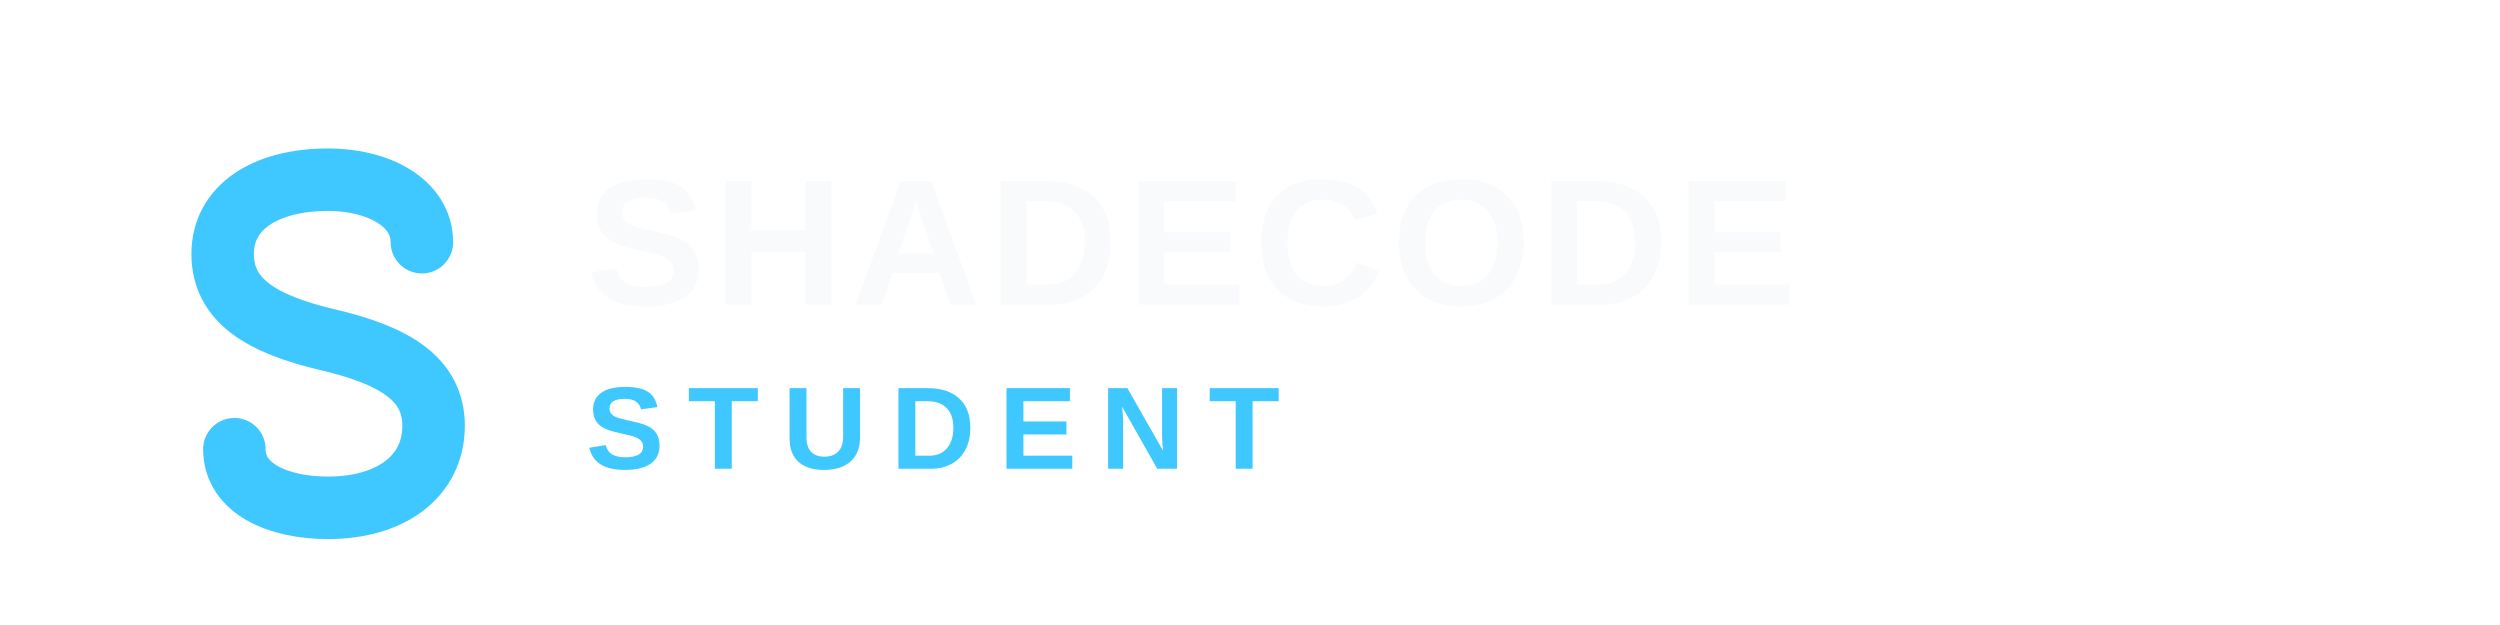
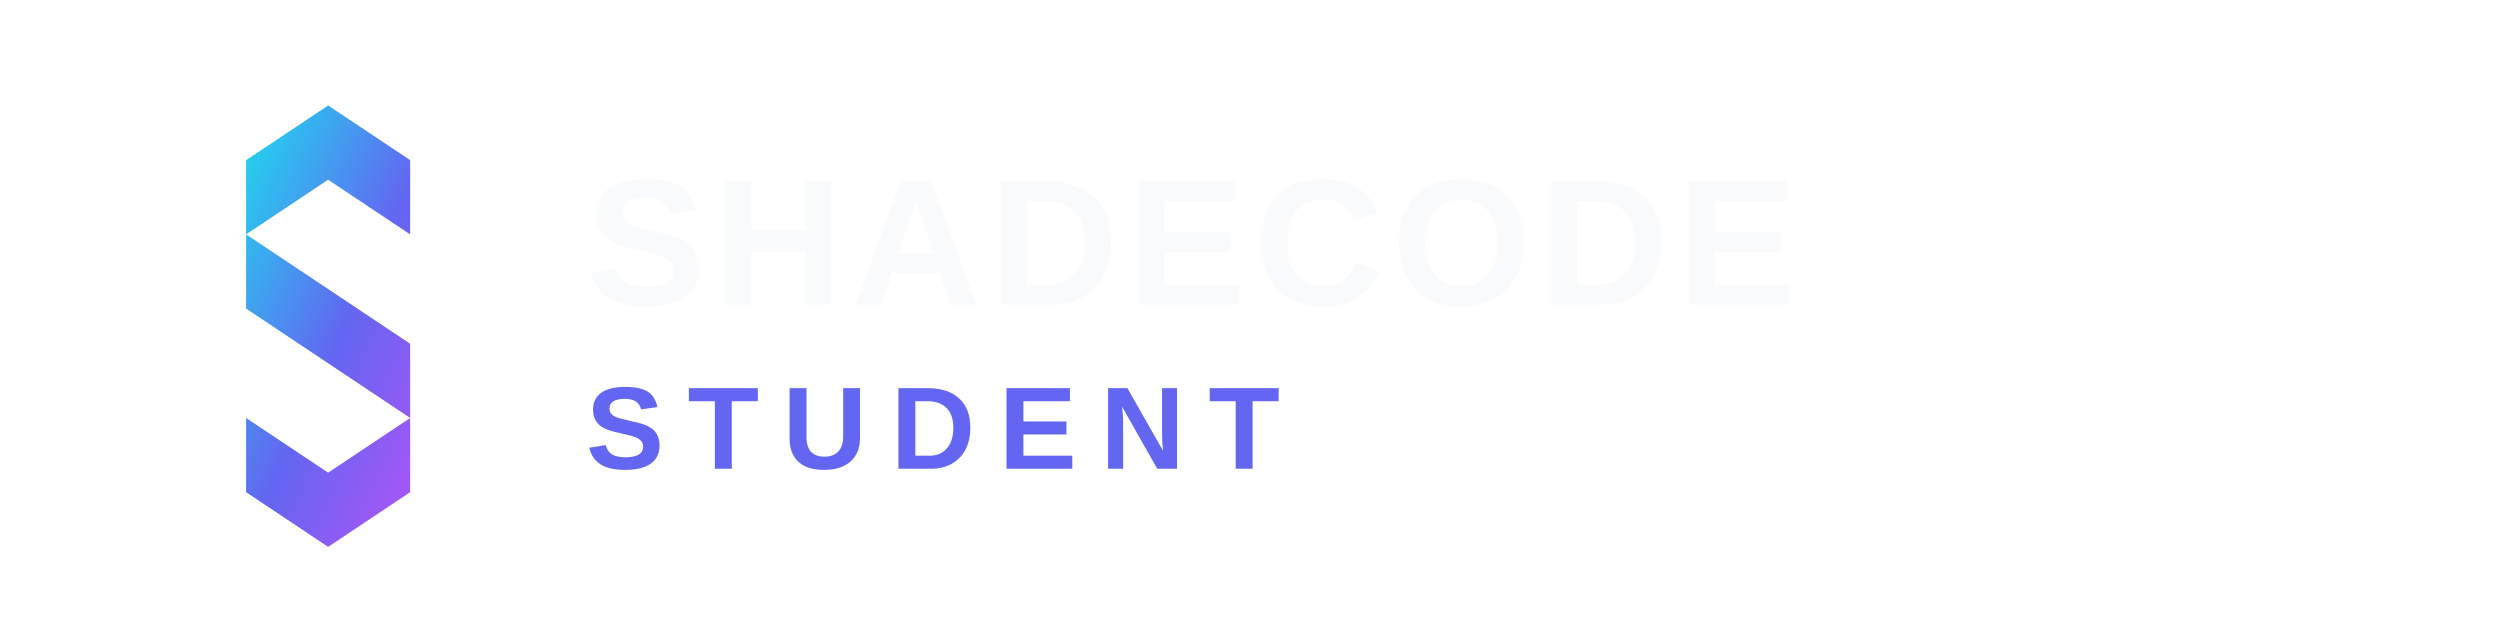
<svg xmlns="http://www.w3.org/2000/svg" viewBox="0 0 640 160" role="img" aria-labelledby="title desc">
-   <path fill="none" stroke="#3FC8FF" stroke-width="16" stroke-linecap="round" stroke-linejoin="round" d="M108 62C108 52 97 46 84 46C68 46 57 53 57 65C57 77 67 83 84 87C101 91 111 97 111 109C111 122 100 130 84 130C71 130 60 125 60 115" />
+   <defs>
+     <linearGradient id="shadecodeLogoGradient" x1="10%" y1="0%" x2="90%" y2="100%">
+       <stop offset="0%" stop-color="#22D3EE" />
+       <stop offset="55%" stop-color="#6366F1" />
+       <stop offset="100%" stop-color="#A855F7" />
+     </linearGradient>
+   </defs>
+   <path fill="url(#shadecodeLogoGradient)" d="M105 41L84 27L63 41V60L84 74L105 88V107L84 121L63 107V126L84 140L105 126V107L84 93L63 79V60L84 46L105 60Z" />
  <text x="150" y="78" font-family="Arial, Helvetica, sans-serif" font-weight="800" font-size="46" letter-spacing="2" fill="#F8FAFC">SHADECODE</text>
-   <text x="150" y="120" font-family="Arial, Helvetica, sans-serif" font-weight="700" font-size="30" letter-spacing="6" fill="#3FC8FF">STUDENT</text>
+   <text x="150" y="120" font-family="Arial, Helvetica, sans-serif" font-weight="700" font-size="30" letter-spacing="6" fill="#6366F1">STUDENT</text>
</svg>
